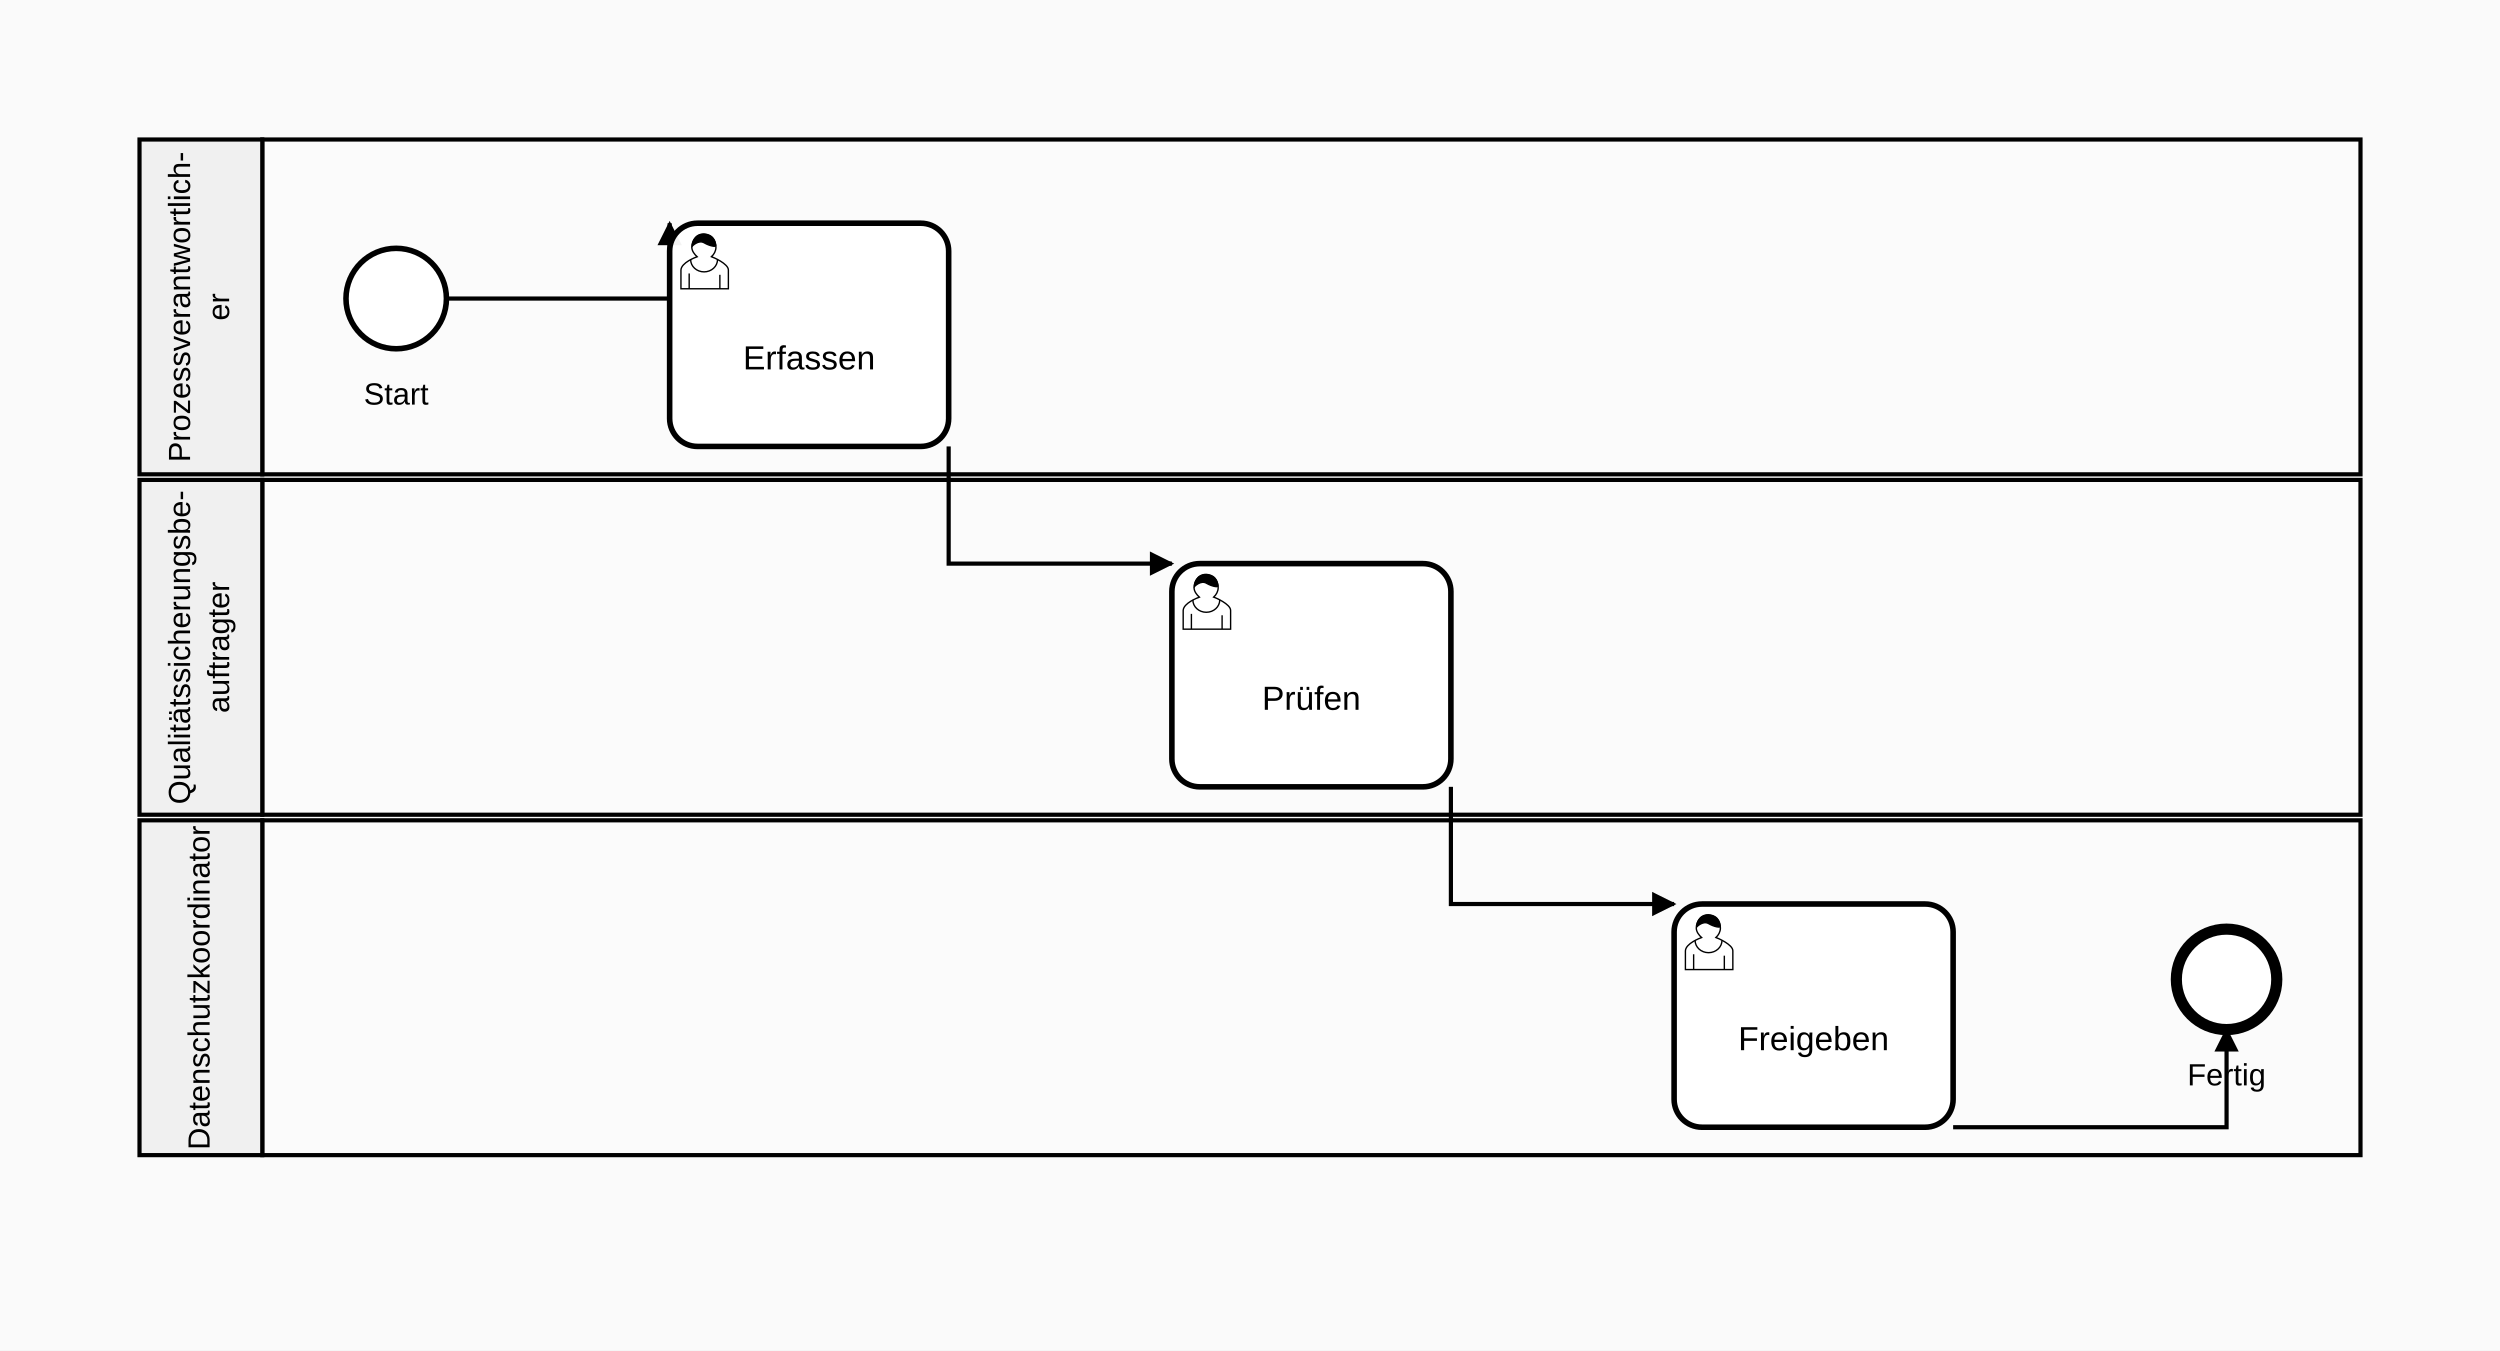
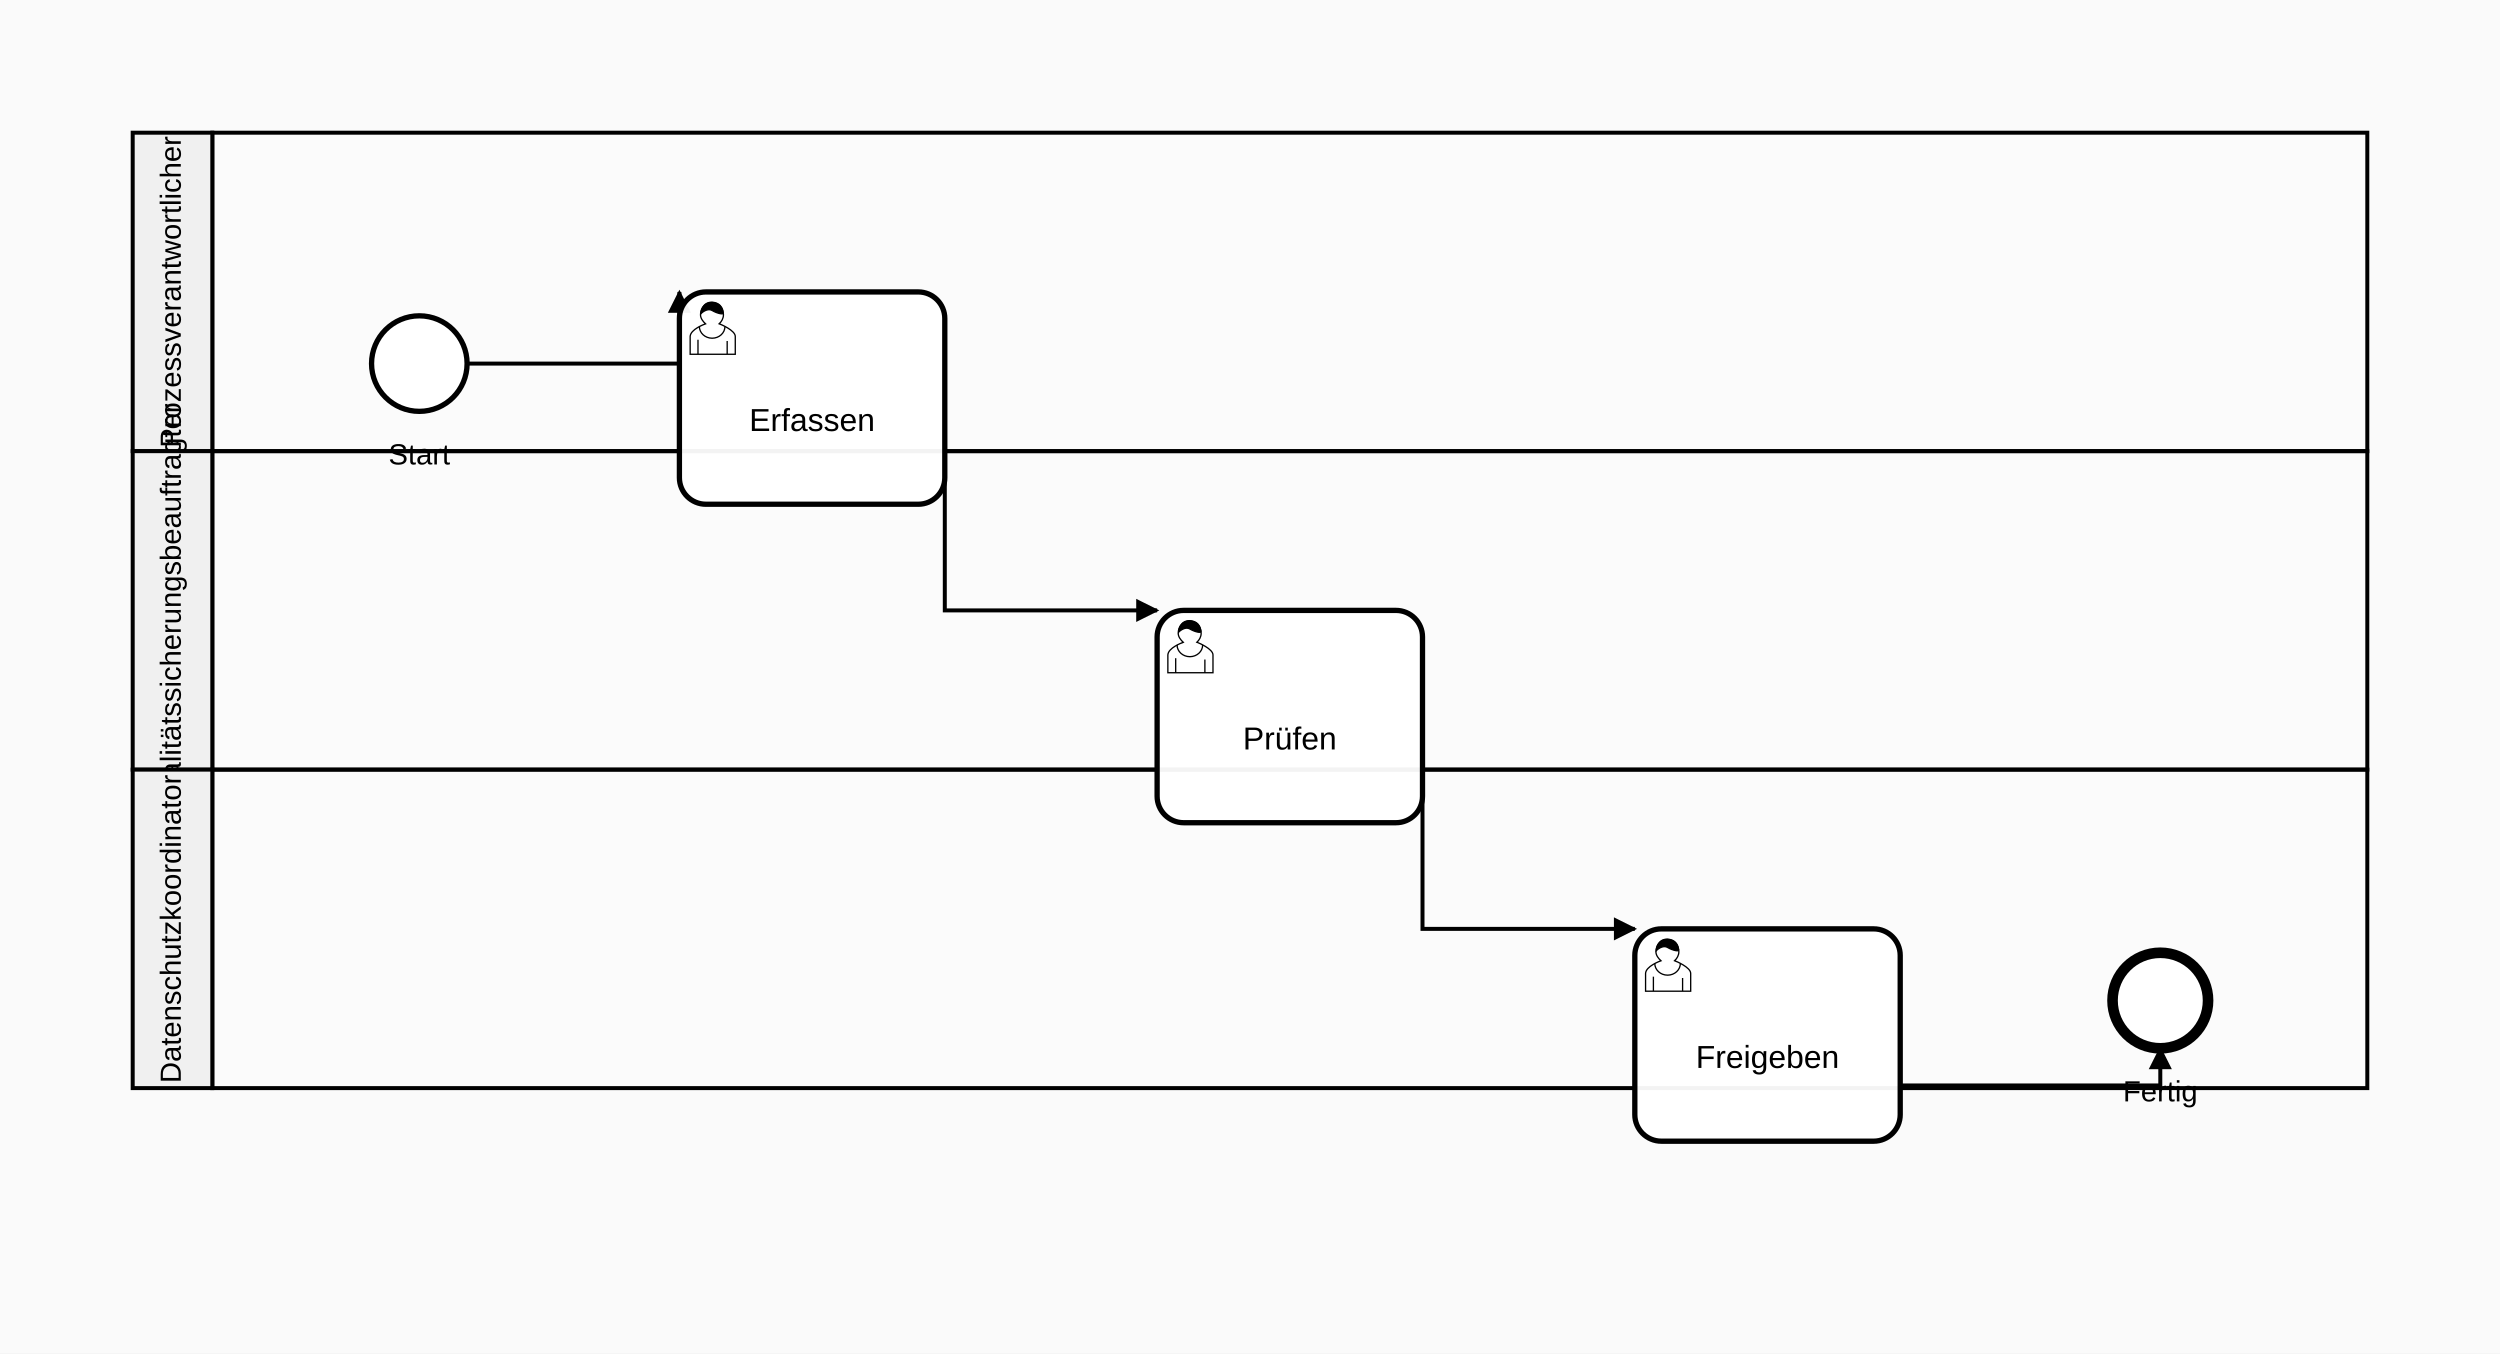
- <svg xmlns="http://www.w3.org/2000/svg" width="896" height="484" viewBox="0 0 896 484" font-family="Arial, sans-serif">
+ <svg xmlns="http://www.w3.org/2000/svg" width="942" height="510" viewBox="0 0 942 510" font-family="Arial, sans-serif">
  <defs>
    <marker id="seq-end" viewBox="0 0 20 20" refX="11" refY="10" markerWidth="10" markerHeight="10" orient="auto">
      <path d="M 1 5 L 11 10 L 1 15 Z" fill="#000000" stroke="#000000" stroke-width="1" />
    </marker>
    <marker id="seq-default-src" viewBox="0 0 20 20" refX="6" refY="10" markerWidth="10" markerHeight="10" orient="auto">
      <path d="M 6 3 L 10 17" stroke="#000000" stroke-width="1.5" />
    </marker>
    <marker id="seq-conditional-src" viewBox="0 0 20 20" refX="1" refY="10" markerWidth="12" markerHeight="12" orient="auto">
      <path d="M 1 10 L 8 6 L 15 10 L 8 14 Z" fill="#ffffff" stroke="#000000" stroke-width="1" />
    </marker>
    <marker id="msg-start" viewBox="0 0 20 20" refX="6" refY="6" markerWidth="20" markerHeight="20" orient="auto">
      <circle cx="6" cy="6" r="3.5" fill="#ffffff" stroke="#000000" stroke-width="1" />
    </marker>
    <marker id="msg-end" viewBox="0 0 20 20" refX="8.5" refY="5" markerWidth="20" markerHeight="20" orient="auto">
      <path d="m 1 5 l 0 -3 l 7 3 l -7 3 z" fill="#ffffff" stroke="#000000" stroke-width="1" stroke-linecap="butt" />
    </marker>
    <marker id="assoc-end" viewBox="0 0 20 20" refX="11" refY="10" markerWidth="10" markerHeight="10" orient="auto">
      <path d="M 1 5 L 11 10 L 1 15" fill="none" stroke="#000000" stroke-width="1.5" />
    </marker>
  </defs>
-   <rect width="896" height="484" fill="#fafafa" />
-   <rect x="94" y="50" width="752" height="120" fill="#ffffff" fill-opacity="0.25" stroke="#000000" stroke-width="1.5" />
-   <rect x="50" y="50" width="44" height="120" fill="#f0f0f0" stroke="#000000" stroke-width="1.5" />
-   <text x="72" y="103" text-anchor="middle" dominant-baseline="middle" font-size="11" fill="#000000" transform="rotate(-90,72,110)">Prozessverantwortlich-</text>
-   <text x="72" y="117" text-anchor="middle" dominant-baseline="middle" font-size="11" fill="#000000" transform="rotate(-90,72,110)">er</text>
-   <rect x="94" y="172" width="752" height="120" fill="#ffffff" fill-opacity="0.25" stroke="#000000" stroke-width="1.5" />
-   <rect x="50" y="172" width="44" height="120" fill="#f0f0f0" stroke="#000000" stroke-width="1.5" />
-   <text x="72" y="225" text-anchor="middle" dominant-baseline="middle" font-size="11" fill="#000000" transform="rotate(-90,72,232)">Qualitätssicherungsbe-</text>
-   <text x="72" y="239" text-anchor="middle" dominant-baseline="middle" font-size="11" fill="#000000" transform="rotate(-90,72,232)">auftragter</text>
-   <rect x="94" y="294" width="752" height="120" fill="#ffffff" fill-opacity="0.25" stroke="#000000" stroke-width="1.5" />
-   <rect x="50" y="294" width="44" height="120" fill="#f0f0f0" stroke="#000000" stroke-width="1.5" />
-   <text x="72" y="354" text-anchor="middle" dominant-baseline="middle" font-size="11" fill="#000000" transform="rotate(-90,72,354)">Datenschutzkoordinator</text>
-   <path d="M 160 107 L 240 107 L 240 80" stroke="#000000" stroke-width="1.5" fill="none" marker-end="url(#seq-end)" />
-   <path d="M 340 160 L 340 202 L 420 202" stroke="#000000" stroke-width="1.5" fill="none" marker-end="url(#seq-end)" />
-   <path d="M 520 282 L 520 324 L 600 324" stroke="#000000" stroke-width="1.5" fill="none" marker-end="url(#seq-end)" />
-   <path d="M 700 404 L 798 404 L 798 369" stroke="#000000" stroke-width="1.5" fill="none" marker-end="url(#seq-end)" />
-   <circle cx="142" cy="107" r="18" fill="#ffffff" fill-opacity="0.95" stroke="#000000" stroke-width="2" />
-   <text x="142" y="145" text-anchor="middle" font-size="11" fill="#000000">Start</text>
-   <rect x="240" y="80" width="100" height="80" rx="10" ry="10" fill="#ffffff" fill-opacity="0.95" stroke="#000000" stroke-width="2" />
+   <rect width="942" height="510" fill="#fafafa" />
+   <rect x="80" y="50" width="812" height="120" fill="#ffffff" fill-opacity="0.25" stroke="#000000" stroke-width="1.5" />
+   <rect x="50" y="50" width="30" height="120" fill="#f0f0f0" stroke="#000000" stroke-width="1.5" />
+   <text x="65" y="110" text-anchor="middle" dominant-baseline="middle" font-size="11" fill="#000000" transform="rotate(-90,65,110)">Prozessverantwortlicher</text>
+   <rect x="80" y="170" width="812" height="120" fill="#ffffff" fill-opacity="0.25" stroke="#000000" stroke-width="1.5" />
+   <rect x="50" y="170" width="30" height="120" fill="#f0f0f0" stroke="#000000" stroke-width="1.5" />
+   <text x="65" y="230" text-anchor="middle" dominant-baseline="middle" font-size="11" fill="#000000" transform="rotate(-90,65,230)">Qualitätssicherungsbeauftragter</text>
+   <rect x="80" y="290" width="812" height="120" fill="#ffffff" fill-opacity="0.25" stroke="#000000" stroke-width="1.5" />
+   <rect x="50" y="290" width="30" height="120" fill="#f0f0f0" stroke="#000000" stroke-width="1.5" />
+   <text x="65" y="350" text-anchor="middle" dominant-baseline="middle" font-size="11" fill="#000000" transform="rotate(-90,65,350)">Datenschutzkoordinator</text>
+   <path d="M 176 137 L 256 137 L 256 110" stroke="#000000" stroke-width="1.5" fill="none" marker-end="url(#seq-end)" />
+   <path d="M 356 169 L 356 230 L 436 230" stroke="#000000" stroke-width="1.5" fill="none" marker-end="url(#seq-end)" />
+   <path d="M 536 289 L 536 350 L 616 350" stroke="#000000" stroke-width="1.5" fill="none" marker-end="url(#seq-end)" />
+   <path d="M 716 409 L 814 409 L 814 395" stroke="#000000" stroke-width="1.5" fill="none" marker-end="url(#seq-end)" />
+   <circle cx="158" cy="137" r="18" fill="#ffffff" fill-opacity="0.95" stroke="#000000" stroke-width="2" />
+   <text x="158" y="175" text-anchor="middle" font-size="11" fill="#000000">Start</text>
+   <rect x="256" y="110" width="100" height="80" rx="10" ry="10" fill="#ffffff" fill-opacity="0.95" stroke="#000000" stroke-width="2" />
  <g>
-     <path d="m 255,92 c 0.909,-0.845 1.594,-2.049 1.594,-3.385 0,-2.554 -1.805,-4.622 -4.357,-4.622 -2.552,0 -4.288,2.068 -4.288,4.622 0,1.348 0.974,2.562 1.896,3.405 -0.529,0.187 -5.669,2.097 -5.794,4.756 v 6.718 h 17 v -6.718 c 0,-2.298 -5.528,-4.595 -6.051,-4.776 z m -8,6 l 0,5.5 m 11,0 l 0,-5" fill="#ffffff" stroke="#000000" stroke-width="0.5" />
-     <path d="m 257.162,93.009 c 0,2.447 -2.158,4.431 -4.821,4.431 -2.665,0 -4.822,-1.981 -4.822,-4.431" fill="none" stroke="#000000" stroke-width="0.5" />
-     <path d="m 248.1,88.2 c 0,0 2.251,-2.358 4.274,-1.177 2.024,1.181 4.221,1.537 4.124,0.965 -0.098,-0.57 -0.117,-3.791 -4.191,-4.136 -3.575,0.001 -4.208,3.367 -4.207,4.348 z" fill="#000000" stroke="#000000" stroke-width="0.5" />
+     <path d="m 271,122 c 0.909,-0.845 1.594,-2.049 1.594,-3.385 0,-2.554 -1.805,-4.622 -4.357,-4.622 -2.552,0 -4.288,2.068 -4.288,4.622 0,1.348 0.974,2.562 1.896,3.405 -0.529,0.187 -5.669,2.097 -5.794,4.756 v 6.718 h 17 v -6.718 c 0,-2.298 -5.528,-4.595 -6.051,-4.776 z m -8,6 l 0,5.5 m 11,0 l 0,-5" fill="#ffffff" stroke="#000000" stroke-width="0.5" />
+     <path d="m 273.162,123.009 c 0,2.447 -2.158,4.431 -4.821,4.431 -2.665,0 -4.822,-1.981 -4.822,-4.431" fill="none" stroke="#000000" stroke-width="0.5" />
+     <path d="m 264.1,118.2 c 0,0 2.251,-2.358 4.274,-1.177 2.024,1.181 4.221,1.537 4.124,0.965 -0.098,-0.57 -0.117,-3.791 -4.191,-4.136 -3.575,0.001 -4.208,3.367 -4.207,4.348 z" fill="#000000" stroke="#000000" stroke-width="0.5" />
  </g>
-   <text x="290" y="129" text-anchor="middle" dominant-baseline="middle" font-size="12" fill="#000000">Erfassen</text>
-   <rect x="420" y="202" width="100" height="80" rx="10" ry="10" fill="#ffffff" fill-opacity="0.95" stroke="#000000" stroke-width="2" />
+   <text x="306" y="159" text-anchor="middle" dominant-baseline="middle" font-size="12" fill="#000000">Erfassen</text>
+   <rect x="436" y="230" width="100" height="80" rx="10" ry="10" fill="#ffffff" fill-opacity="0.95" stroke="#000000" stroke-width="2" />
  <g>
-     <path d="m 435,214 c 0.909,-0.845 1.594,-2.049 1.594,-3.385 0,-2.554 -1.805,-4.622 -4.357,-4.622 -2.552,0 -4.288,2.068 -4.288,4.622 0,1.348 0.974,2.562 1.896,3.405 -0.529,0.187 -5.669,2.097 -5.794,4.756 v 6.718 h 17 v -6.718 c 0,-2.298 -5.528,-4.595 -6.051,-4.776 z m -8,6 l 0,5.5 m 11,0 l 0,-5" fill="#ffffff" stroke="#000000" stroke-width="0.5" />
-     <path d="m 437.162,215.009 c 0,2.447 -2.158,4.431 -4.821,4.431 -2.665,0 -4.822,-1.981 -4.822,-4.431" fill="none" stroke="#000000" stroke-width="0.5" />
-     <path d="m 428.1,210.2 c 0,0 2.251,-2.358 4.274,-1.177 2.024,1.181 4.221,1.537 4.124,0.965 -0.098,-0.57 -0.117,-3.791 -4.191,-4.136 -3.575,0.001 -4.208,3.367 -4.207,4.348 z" fill="#000000" stroke="#000000" stroke-width="0.5" />
+     <path d="m 451,242 c 0.909,-0.845 1.594,-2.049 1.594,-3.385 0,-2.554 -1.805,-4.622 -4.357,-4.622 -2.552,0 -4.288,2.068 -4.288,4.622 0,1.348 0.974,2.562 1.896,3.405 -0.529,0.187 -5.669,2.097 -5.794,4.756 v 6.718 h 17 v -6.718 c 0,-2.298 -5.528,-4.595 -6.051,-4.776 z m -8,6 l 0,5.5 m 11,0 l 0,-5" fill="#ffffff" stroke="#000000" stroke-width="0.5" />
+     <path d="m 453.162,243.009 c 0,2.447 -2.158,4.431 -4.821,4.431 -2.665,0 -4.822,-1.981 -4.822,-4.431" fill="none" stroke="#000000" stroke-width="0.5" />
+     <path d="m 444.1,238.2 c 0,0 2.251,-2.358 4.274,-1.177 2.024,1.181 4.221,1.537 4.124,0.965 -0.098,-0.57 -0.117,-3.791 -4.191,-4.136 -3.575,0.001 -4.208,3.367 -4.207,4.348 z" fill="#000000" stroke="#000000" stroke-width="0.5" />
  </g>
-   <text x="470" y="251" text-anchor="middle" dominant-baseline="middle" font-size="12" fill="#000000">Prüfen</text>
-   <rect x="600" y="324" width="100" height="80" rx="10" ry="10" fill="#ffffff" fill-opacity="0.95" stroke="#000000" stroke-width="2" />
+   <text x="486" y="279" text-anchor="middle" dominant-baseline="middle" font-size="12" fill="#000000">Prüfen</text>
+   <rect x="616" y="350" width="100" height="80" rx="10" ry="10" fill="#ffffff" fill-opacity="0.95" stroke="#000000" stroke-width="2" />
  <g>
-     <path d="m 615,336 c 0.909,-0.845 1.594,-2.049 1.594,-3.385 0,-2.554 -1.805,-4.622 -4.357,-4.622 -2.552,0 -4.288,2.068 -4.288,4.622 0,1.348 0.974,2.562 1.896,3.405 -0.529,0.187 -5.669,2.097 -5.794,4.756 v 6.718 h 17 v -6.718 c 0,-2.298 -5.528,-4.595 -6.051,-4.776 z m -8,6 l 0,5.5 m 11,0 l 0,-5" fill="#ffffff" stroke="#000000" stroke-width="0.5" />
-     <path d="m 617.162,337.009 c 0,2.447 -2.158,4.431 -4.821,4.431 -2.665,0 -4.822,-1.981 -4.822,-4.431" fill="none" stroke="#000000" stroke-width="0.5" />
-     <path d="m 608.1,332.2 c 0,0 2.251,-2.358 4.274,-1.177 2.024,1.181 4.221,1.537 4.124,0.965 -0.098,-0.57 -0.117,-3.791 -4.191,-4.136 -3.575,0.001 -4.208,3.367 -4.207,4.348 z" fill="#000000" stroke="#000000" stroke-width="0.5" />
+     <path d="m 631,362 c 0.909,-0.845 1.594,-2.049 1.594,-3.385 0,-2.554 -1.805,-4.622 -4.357,-4.622 -2.552,0 -4.288,2.068 -4.288,4.622 0,1.348 0.974,2.562 1.896,3.405 -0.529,0.187 -5.669,2.097 -5.794,4.756 v 6.718 h 17 v -6.718 c 0,-2.298 -5.528,-4.595 -6.051,-4.776 z m -8,6 l 0,5.5 m 11,0 l 0,-5" fill="#ffffff" stroke="#000000" stroke-width="0.5" />
+     <path d="m 633.162,363.009 c 0,2.447 -2.158,4.431 -4.821,4.431 -2.665,0 -4.822,-1.981 -4.822,-4.431" fill="none" stroke="#000000" stroke-width="0.5" />
+     <path d="m 624.1,358.2 c 0,0 2.251,-2.358 4.274,-1.177 2.024,1.181 4.221,1.537 4.124,0.965 -0.098,-0.57 -0.117,-3.791 -4.191,-4.136 -3.575,0.001 -4.208,3.367 -4.207,4.348 z" fill="#000000" stroke="#000000" stroke-width="0.5" />
  </g>
-   <text x="650" y="373" text-anchor="middle" dominant-baseline="middle" font-size="12" fill="#000000">Freigeben</text>
-   <circle cx="798" cy="351" r="18" fill="#ffffff" fill-opacity="0.95" stroke="#000000" stroke-width="4" />
-   <text x="798" y="389" text-anchor="middle" font-size="11" fill="#000000">Fertig</text>
+   <text x="666" y="399" text-anchor="middle" dominant-baseline="middle" font-size="12" fill="#000000">Freigeben</text>
+   <circle cx="814" cy="377" r="18" fill="#ffffff" fill-opacity="0.95" stroke="#000000" stroke-width="4" />
+   <text x="814" y="415" text-anchor="middle" font-size="11" fill="#000000">Fertig</text>
</svg>
